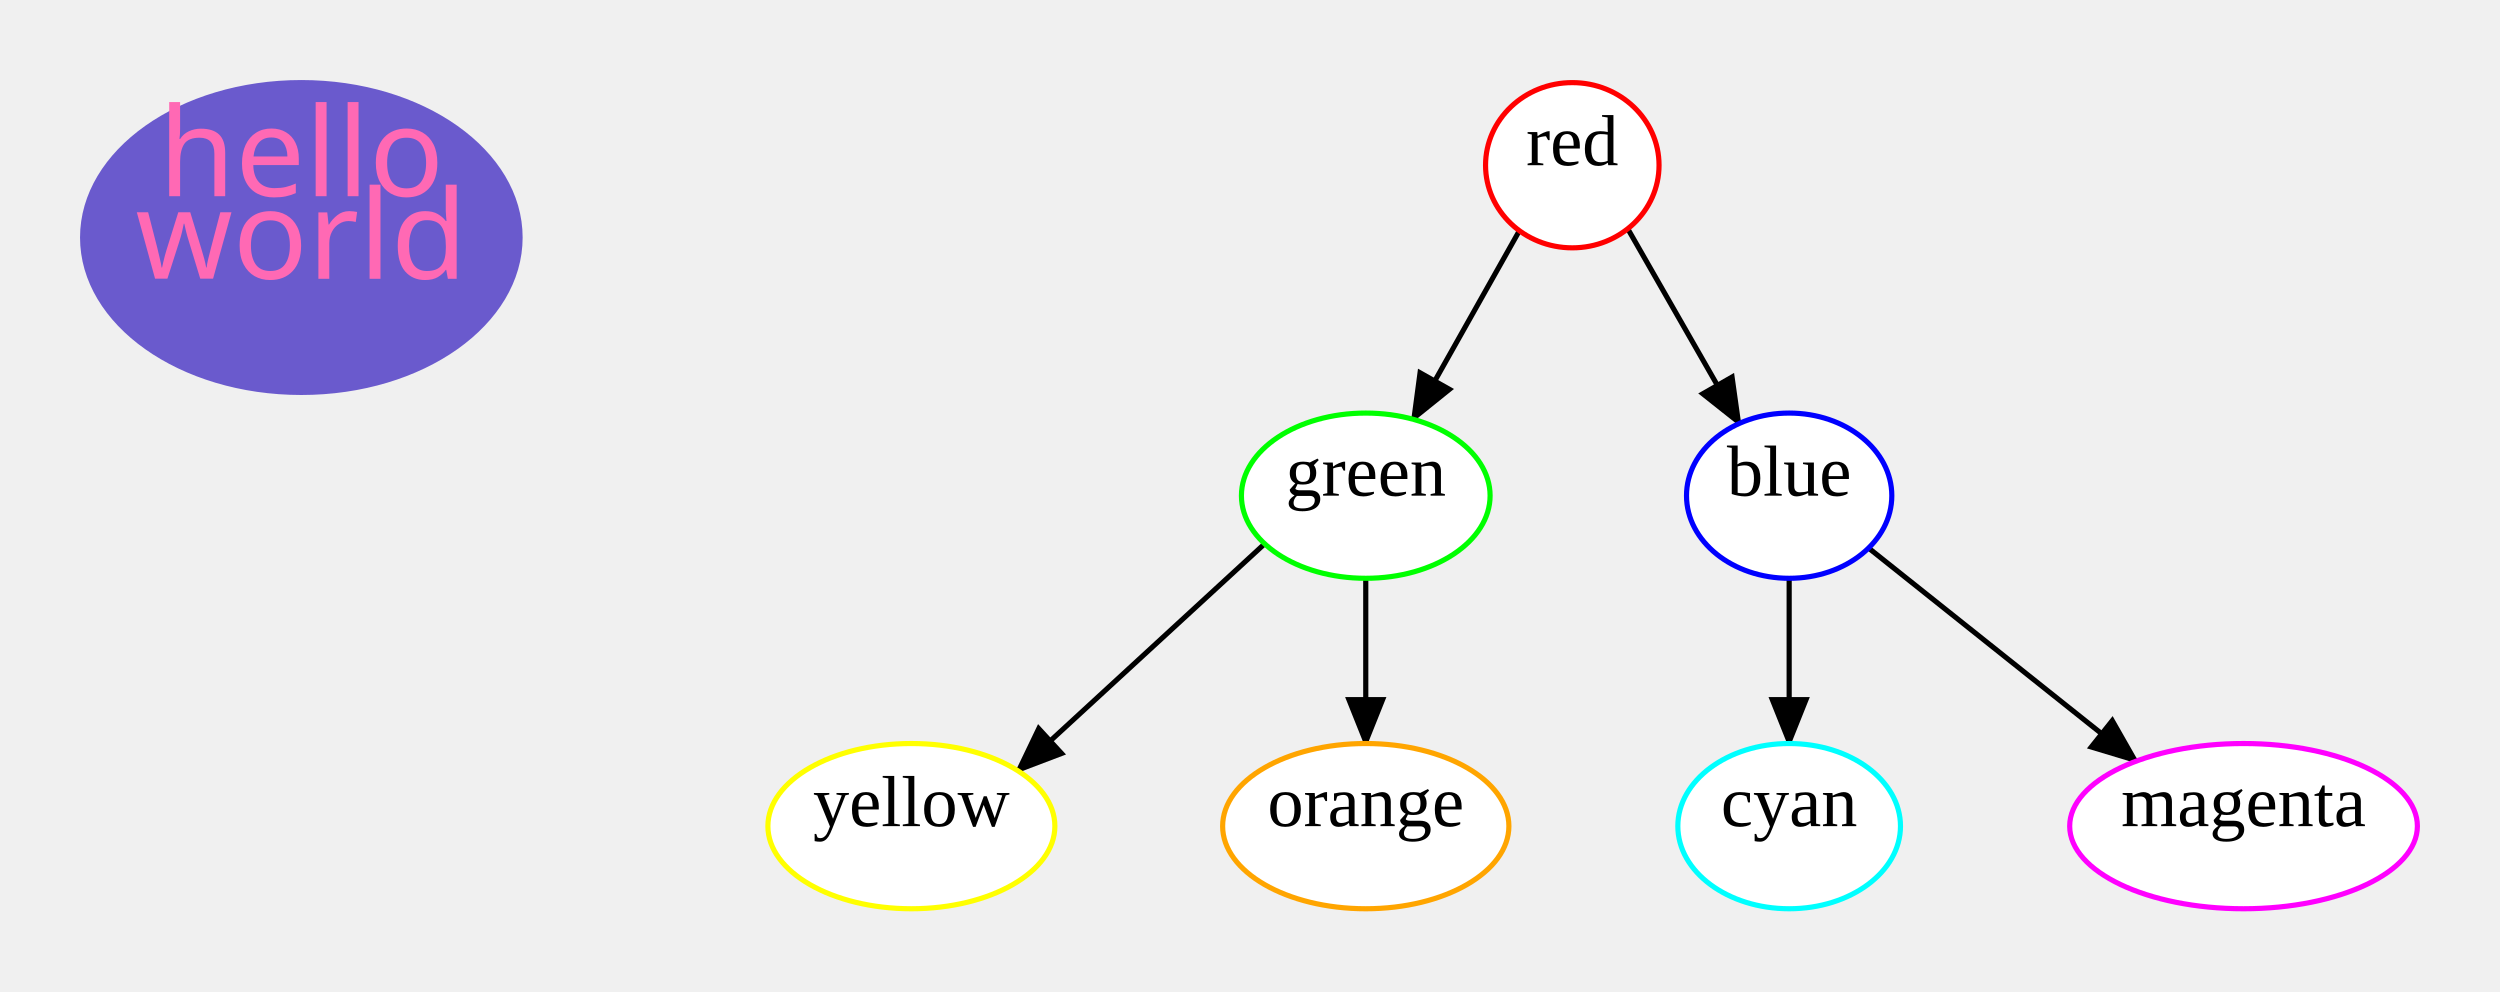
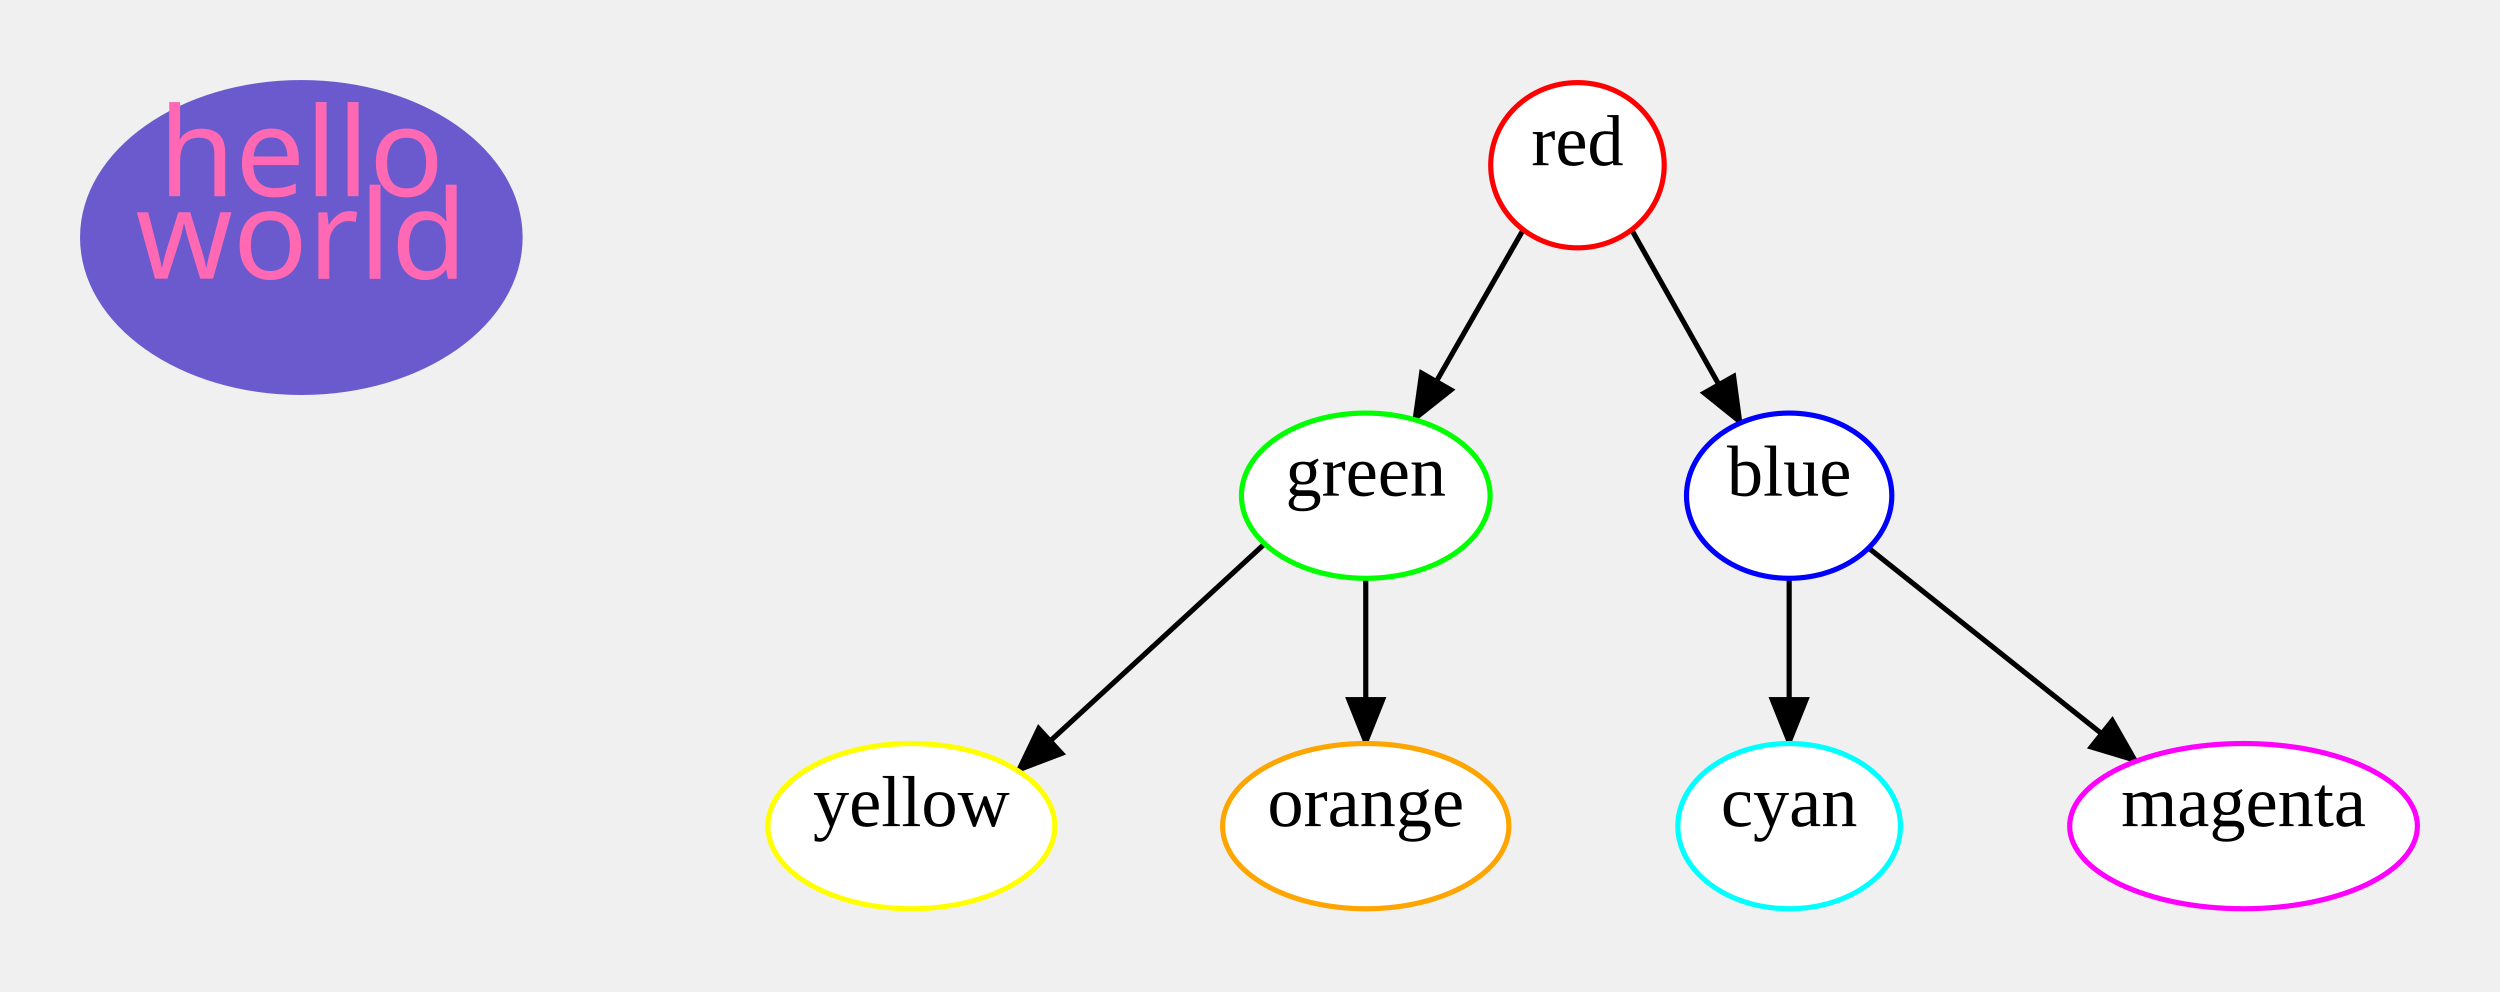
<svg xmlns="http://www.w3.org/2000/svg" width="484.18" height="192">
  <style type="text/css">
		.edge { fill: none; }
	</style>
  <defs>
    <marker id="normal" markerWidth="10" markerHeight="8" refX="9" refY="4" orient="auto-start-reverse" markerUnits="userSpaceOnUse">
      <path d="M0,0 L0,8 L10,4 z" fill="context-stroke" />
    </marker>
    <marker id="vee" markerWidth="10" markerHeight="8" refX="9" refY="4" orient="auto-start-reverse" markerUnits="userSpaceOnUse">
      <path d="M0,0 L10,4 L0,8 L3,4 z" fill="context-stroke" />
    </marker>
    <marker id="dot" markerWidth="8" markerHeight="8" refX="7" refY="4" orient="auto-start-reverse" markerUnits="userSpaceOnUse">
      <circle cx="4" cy="4" r="3.5" fill="context-stroke" />
    </marker>
    <marker id="odot" markerWidth="8" markerHeight="8" refX="7" refY="4" orient="auto-start-reverse" markerUnits="userSpaceOnUse">
      <circle cx="4" cy="4" r="3" fill="white" stroke="context-stroke" />
    </marker>
  </defs>
  <g>
-     <path class="edge" marker-end="url(#normal)" stroke="#000000" stroke-width="1" d="M294.263,44.679 L273.698,81.211 " />
-     <path class="edge" marker-end="url(#normal)" stroke="#000000" stroke-width="1" d="M315.251,44.302 L336.842,82.019 " />
+     <path class="edge" marker-end="url(#normal)" stroke="#000000" stroke-width="1" d="M295.011,44.49 L273.938,81.277 " />
+     <path class="edge" marker-end="url(#normal)" stroke="#000000" stroke-width="1" d="M316,44.498 L337.082,81.914 " />
    <path class="edge" marker-end="url(#normal)" stroke="#000000" stroke-width="1" d="M346.51,112 L346.51,144 " />
    <path class="edge" marker-end="url(#normal)" stroke="#000000" stroke-width="1" d="M361.89,106.138 L413.706,147.42 " />
    <path class="edge" marker-end="url(#normal)" stroke="#000000" stroke-width="1" d="M244.93,105.313 L197.127,149.272 " />
    <path class="edge" marker-end="url(#normal)" stroke="#000000" stroke-width="1" d="M264.51,112 L264.51,144 " />
    <ellipse cx="58.36" cy="46" rx="42.36" ry="30" class="node" fill="#6A5ACD" stroke="#6A5ACD" stroke-width="1" />
    <text text-anchor="middle" alignment-baseline="middle" x="58.36" y="38" font-size="24" font-family="Palatino-Italic" fill="#FF69B4">hello</text>
    <text text-anchor="middle" alignment-baseline="middle" x="58.36" y="54" font-size="24" font-family="Palatino-Italic" fill="#FF69B4">world</text>
-     <ellipse cx="304.51" cy="32" rx="16.8" ry="16" class="node" fill="#FFFFFF" stroke="#FF0000" stroke-width="1" />
-     <text text-anchor="middle" alignment-baseline="middle" x="304.51" y="32" font-size="14" fill="#000000">red</text>
+     <ellipse cx="305.51" cy="32" rx="16.8" ry="16" class="node" fill="#FFFFFF" stroke="#FF0000" stroke-width="1" />
+     <text text-anchor="middle" alignment-baseline="middle" x="305.51" y="32" font-size="14" fill="#000000">red</text>
    <ellipse cx="264.51" cy="96" rx="24.08" ry="16" class="node" fill="#FFFFFF" stroke="#00FF00" stroke-width="1" />
    <text text-anchor="middle" alignment-baseline="middle" x="264.51" y="96" font-size="14" fill="#000000">green</text>
    <ellipse cx="346.51" cy="96" rx="19.88" ry="16" class="node" fill="#FFFFFF" stroke="#0000FF" stroke-width="1" />
    <text text-anchor="middle" alignment-baseline="middle" x="346.51" y="96" font-size="14" fill="#000000">blue</text>
    <ellipse cx="346.51" cy="160" rx="21.56" ry="16" class="node" fill="#FFFFFF" stroke="#00FFFF" stroke-width="1" />
    <text text-anchor="middle" alignment-baseline="middle" x="346.51" y="160" font-size="14" fill="#000000">cyan</text>
    <ellipse cx="434.51" cy="160" rx="33.67" ry="16" class="node" fill="#FFFFFF" stroke="#FF00FF" stroke-width="1" />
    <text text-anchor="middle" alignment-baseline="middle" x="434.51" y="160" font-size="14" fill="#000000">magenta</text>
    <ellipse cx="176.51" cy="160" rx="27.79" ry="16" class="node" fill="#FFFFFF" stroke="#FFFF00" stroke-width="1" />
    <text text-anchor="middle" alignment-baseline="middle" x="176.51" y="160" font-size="14" fill="#000000">yellow</text>
    <ellipse cx="264.51" cy="160" rx="27.72" ry="16" class="node" fill="#FFFFFF" stroke="#FFA500" stroke-width="1" />
    <text text-anchor="middle" alignment-baseline="middle" x="264.51" y="160" font-size="14" fill="#000000">orange</text>
  </g>
</svg>
